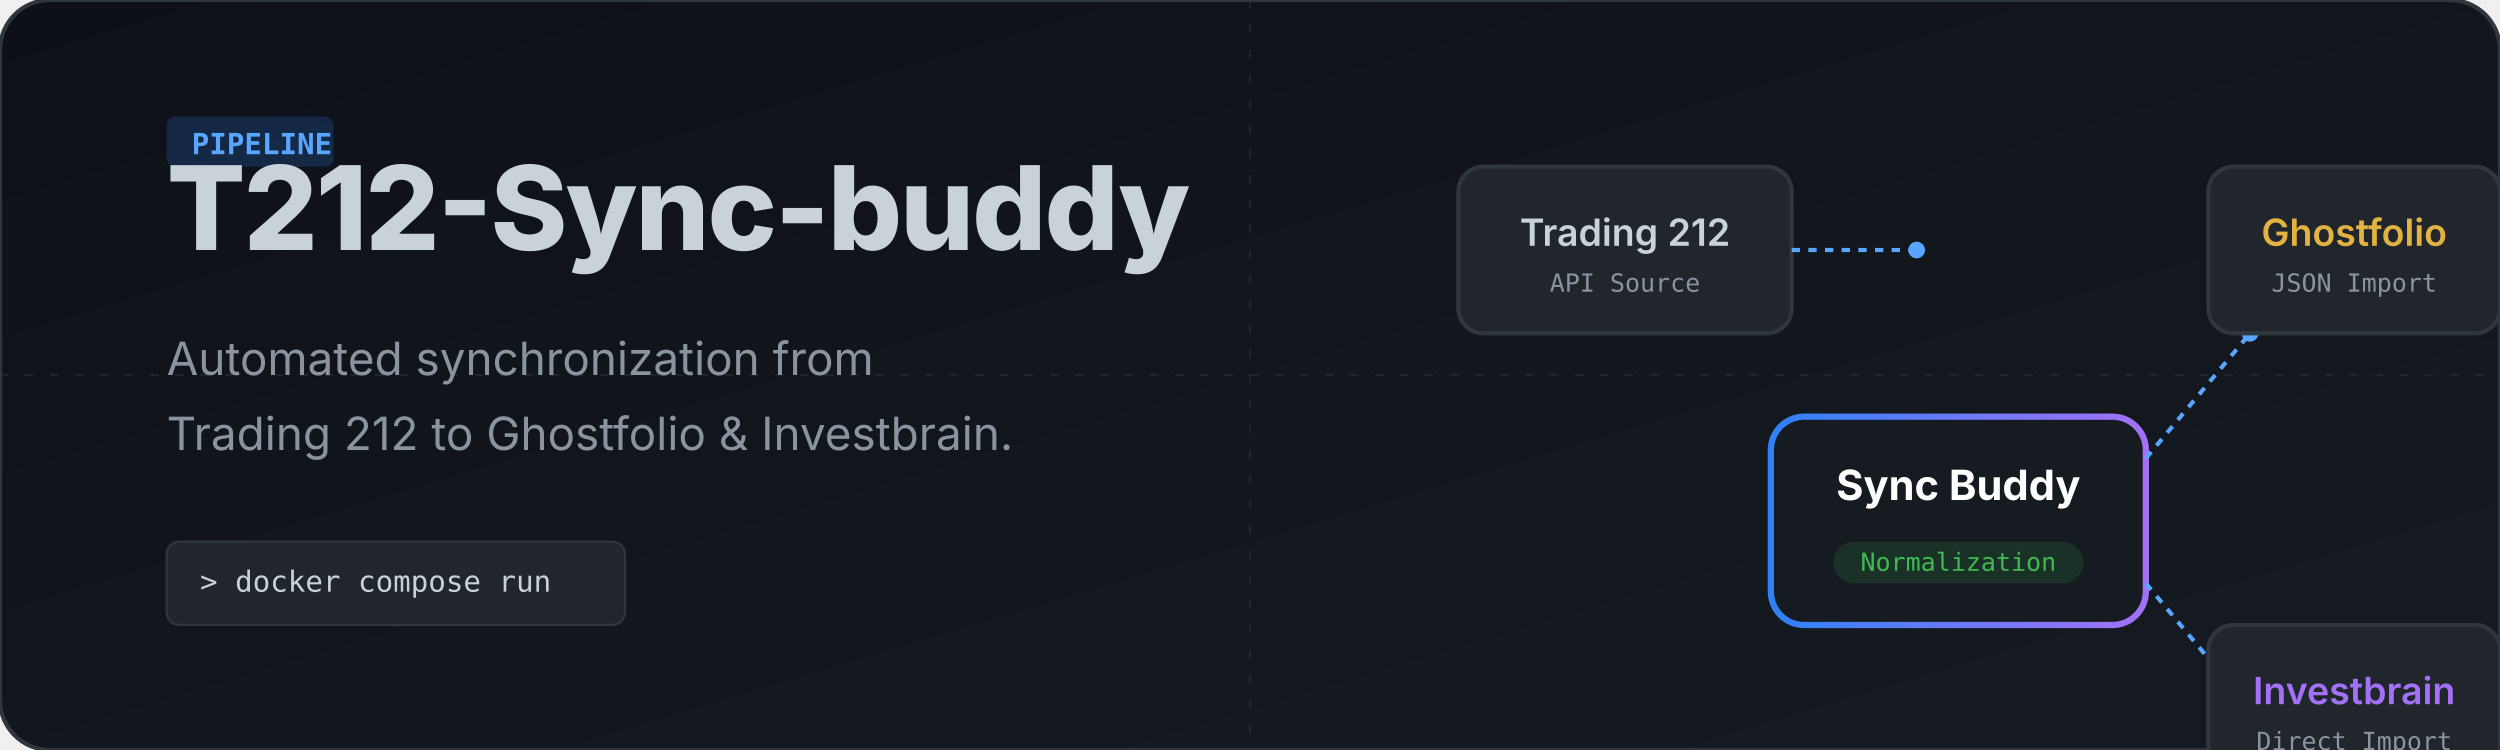
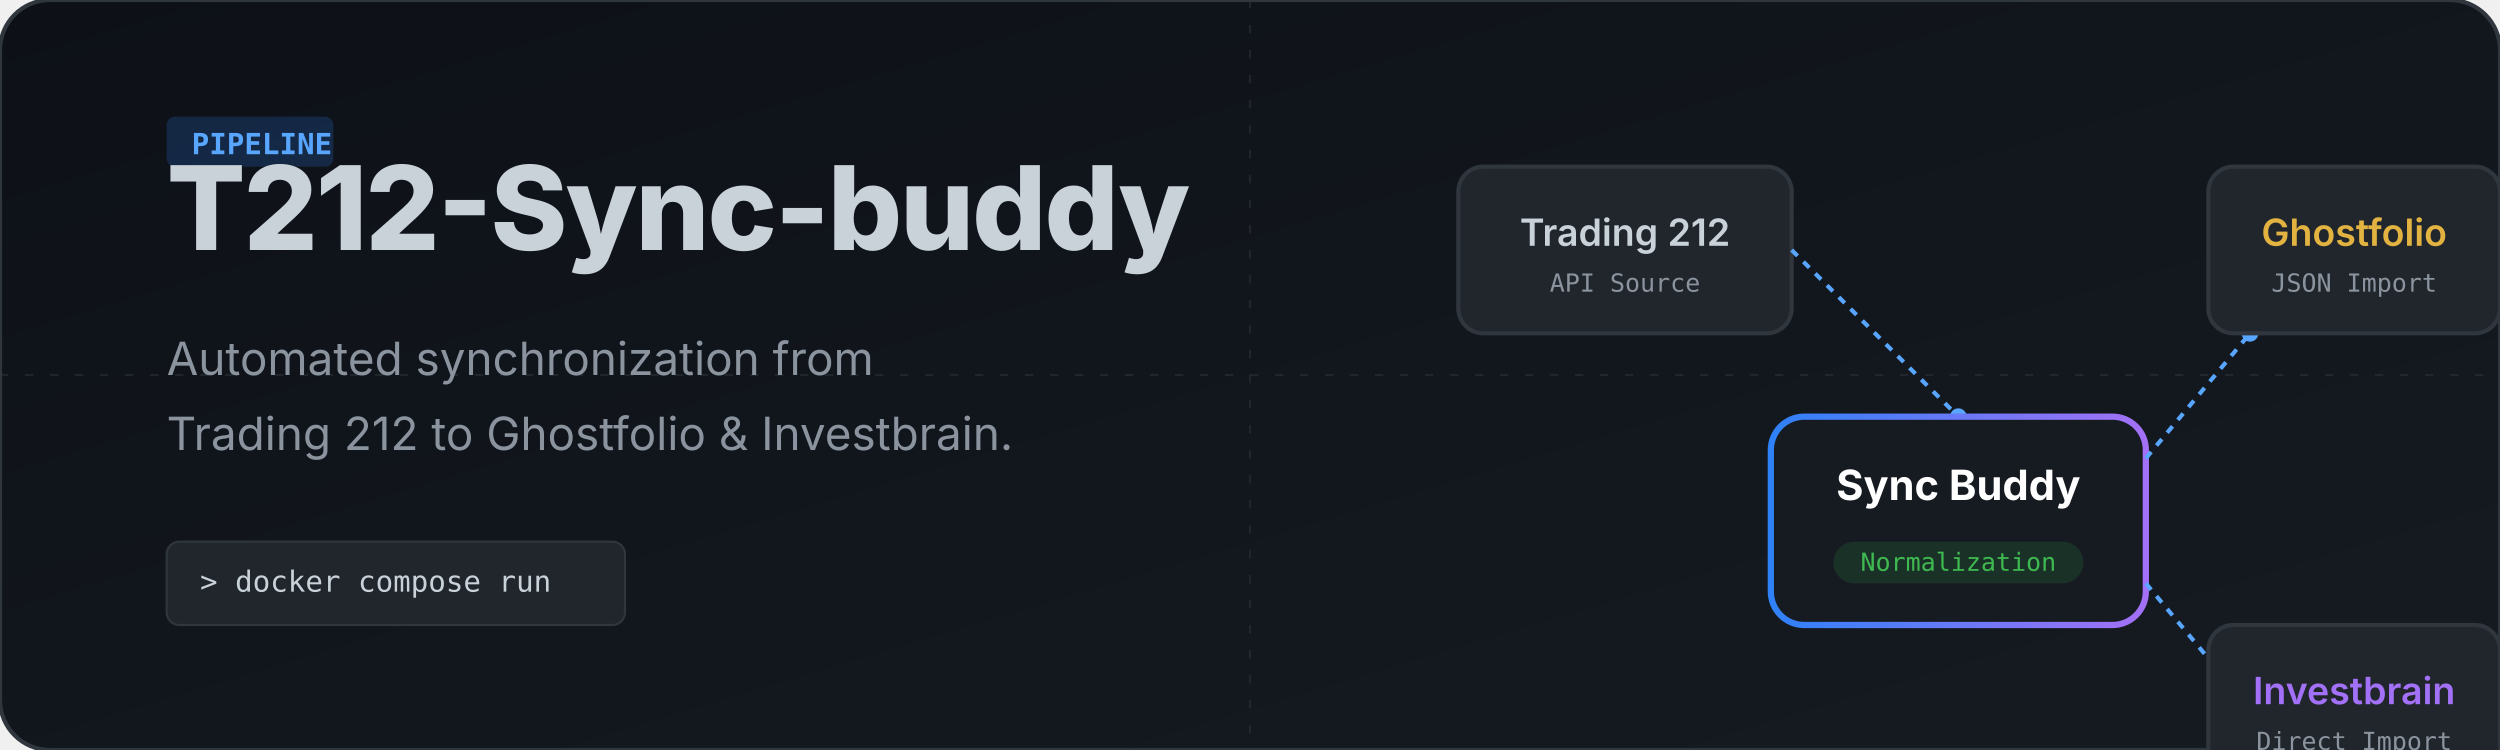
<svg xmlns="http://www.w3.org/2000/svg" width="1200" height="360" viewBox="0 0 1200 360" role="img" aria-labelledby="title desc">
  <defs>
    <linearGradient id="bgGrad" x1="0%" y1="0%" x2="100%" y2="100%">
      <stop offset="0%" stop-color="#0d1117" />
      <stop offset="100%" stop-color="#161b22" />
    </linearGradient>
    <linearGradient id="accentGrad" x1="0%" y1="0%" x2="100%" y2="0%">
      <stop offset="0%" stop-color="#2f81f7" />
      <stop offset="100%" stop-color="#a371f7" />
    </linearGradient>
  </defs>
  <rect width="1200" height="360" rx="24" fill="url(#bgGrad)" stroke="#30363d" stroke-width="2" />
  <path d="M 0 180 L 1200 180" stroke="#30363d" stroke-width="1" stroke-dasharray="4 8" opacity="0.5" />
  <path d="M 600 0 L 600 360" stroke="#30363d" stroke-width="1" stroke-dasharray="4 8" opacity="0.5" />
  <g id="title-block" transform="translate(80 80)">
    <rect x="0" y="-24" width="80" height="24" rx="4" fill="#2f81f7" opacity="0.2" />
    <text x="12" y="-6" fill="#58a6ff" font-family="ui-monospace, SFMono-Regular, monospace" font-size="14" font-weight="600">PIPELINE</text>
    <text x="0" y="40" fill="#c9d1d9" font-family="-apple-system, BlinkMacSystemFont, Segoe UI, sans-serif" font-size="56" font-weight="800" letter-spacing="-1">T212-Sync-buddy</text>
    <text x="0" y="100" fill="#8b949e" font-family="-apple-system, BlinkMacSystemFont, Segoe UI, sans-serif" font-size="22" font-weight="400">Automated synchronization from</text>
    <text x="0" y="136" fill="#8b949e" font-family="-apple-system, BlinkMacSystemFont, Segoe UI, sans-serif" font-size="22" font-weight="400">Trading 212 to Ghostfolio &amp; Investbrain.</text>
    <g transform="translate(0, 180)">
      <rect x="0" y="0" width="220" height="40" rx="6" fill="#21262d" stroke="#30363d" stroke-width="1" />
      <text x="16" y="24" fill="#c9d1d9" font-family="ui-monospace, SFMono-Regular, monospace" font-size="14">&gt; docker compose run</text>
    </g>
  </g>
  <g id="project-proof" transform="translate(700 60)">
    <rect x="0" y="20" width="160" height="80" rx="12" fill="#21262d" stroke="#30363d" stroke-width="2" />
    <text x="80" y="58" fill="#c9d1d9" font-family="-apple-system, BlinkMacSystemFont, Segoe UI, sans-serif" font-size="18" font-weight="600" text-anchor="middle">Trading 212</text>
    <text x="80" y="80" fill="#8b949e" font-family="ui-monospace, SFMono-Regular, monospace" font-size="12" text-anchor="middle">API Source</text>
-     <path d="M 160 60 L 220 60" stroke="#58a6ff" stroke-width="2" stroke-dasharray="4 4" fill="none" />
-     <circle cx="220" cy="60" r="4" fill="#58a6ff" />
+     <path d="M 160 60 L 240 140" stroke="#58a6ff" stroke-width="2" stroke-dasharray="4 4" fill="none" />
+     <circle cx="240" cy="140" r="4" fill="#58a6ff" />
    <rect x="150" y="140" width="180" height="100" rx="16" fill="#161b22" stroke="url(#accentGrad)" stroke-width="3" />
    <text x="240" y="180" fill="#ffffff" font-family="-apple-system, BlinkMacSystemFont, Segoe UI, sans-serif" font-size="20" font-weight="700" text-anchor="middle">Sync Buddy</text>
    <rect x="180" y="200" width="120" height="20" rx="10" fill="#238636" opacity="0.2" />
    <text x="240" y="214" fill="#3fb950" font-family="ui-monospace, SFMono-Regular, monospace" font-size="12" text-anchor="middle">Normalization</text>
    <path d="M 330 160 L 380 100" stroke="#58a6ff" stroke-width="2" stroke-dasharray="4 4" fill="none" />
    <circle cx="380" cy="100" r="4" fill="#58a6ff" />
    <path d="M 330 220 L 380 280" stroke="#58a6ff" stroke-width="2" stroke-dasharray="4 4" fill="none" />
    <circle cx="380" cy="280" r="4" fill="#58a6ff" />
    <rect x="360" y="20" width="140" height="80" rx="12" fill="#21262d" stroke="#30363d" stroke-width="2" />
    <text x="430" y="58" fill="#e3b341" font-family="-apple-system, BlinkMacSystemFont, Segoe UI, sans-serif" font-size="18" font-weight="600" text-anchor="middle">Ghostfolio</text>
    <text x="430" y="80" fill="#8b949e" font-family="ui-monospace, SFMono-Regular, monospace" font-size="12" text-anchor="middle">JSON Import</text>
    <rect x="360" y="240" width="140" height="80" rx="12" fill="#21262d" stroke="#30363d" stroke-width="2" />
    <text x="430" y="278" fill="#a371f7" font-family="-apple-system, BlinkMacSystemFont, Segoe UI, sans-serif" font-size="18" font-weight="600" text-anchor="middle">Investbrain</text>
    <text x="430" y="300" fill="#8b949e" font-family="ui-monospace, SFMono-Regular, monospace" font-size="12" text-anchor="middle">Direct Import</text>
  </g>
</svg>
